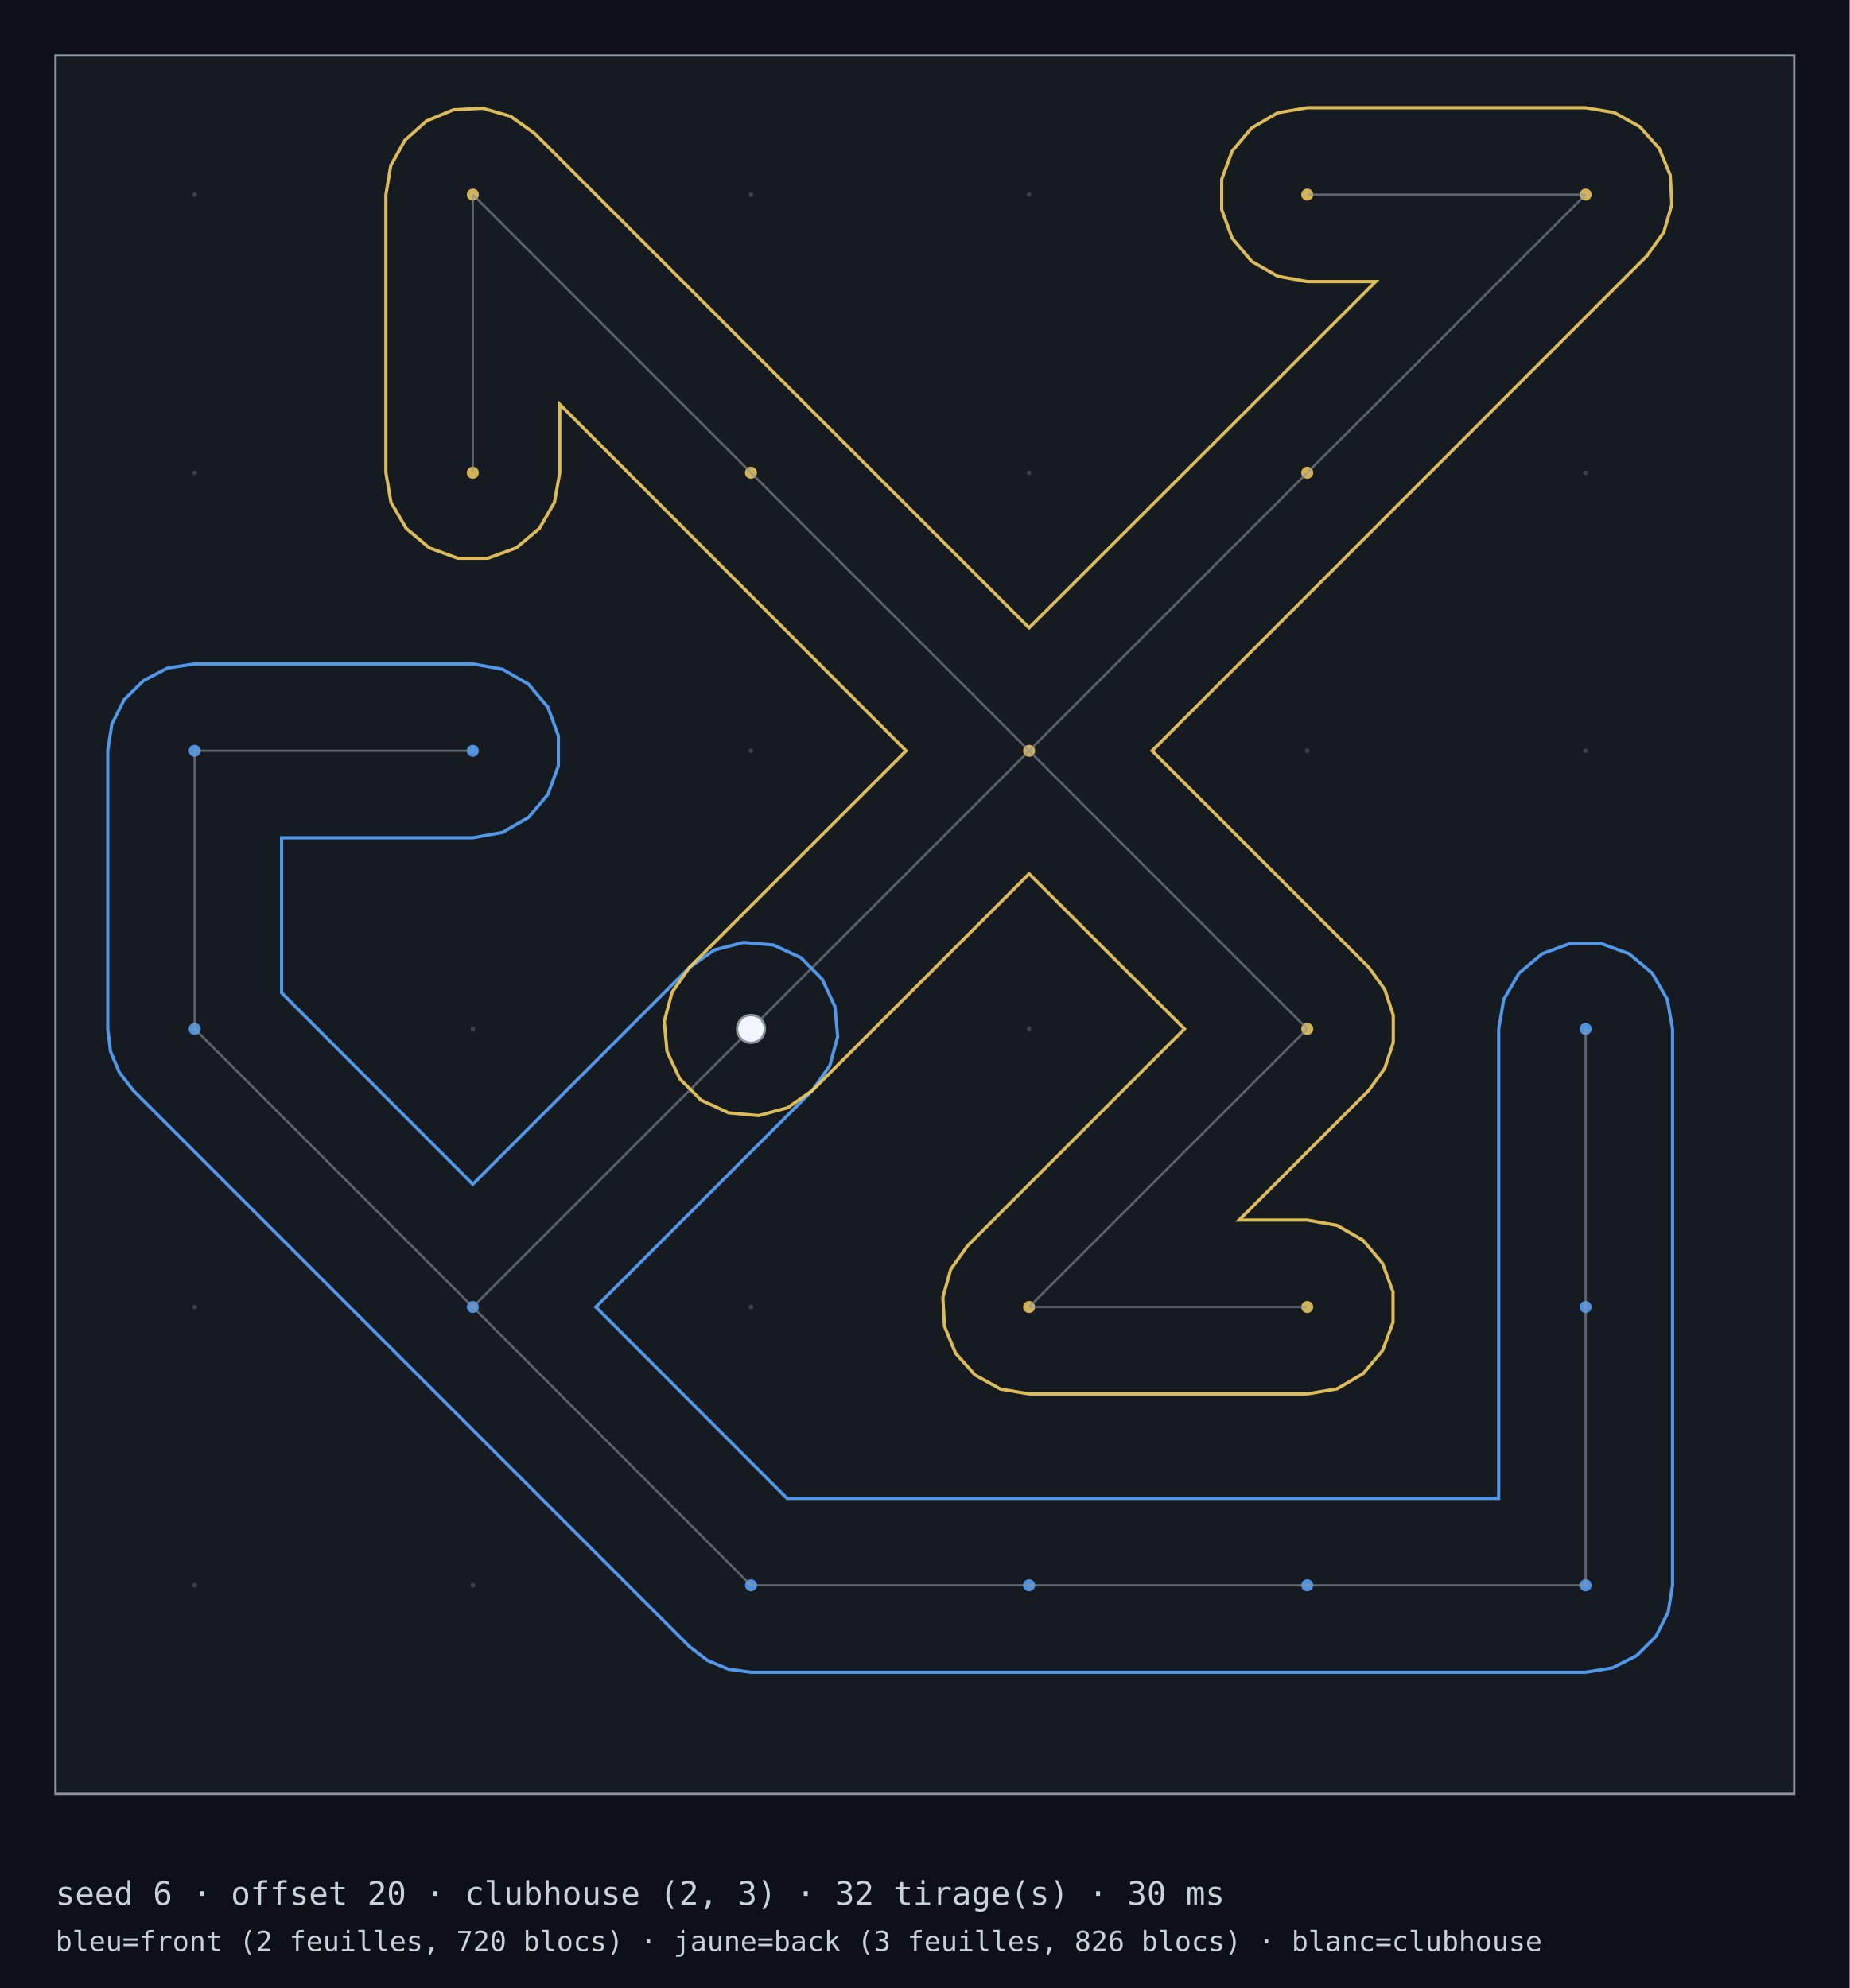
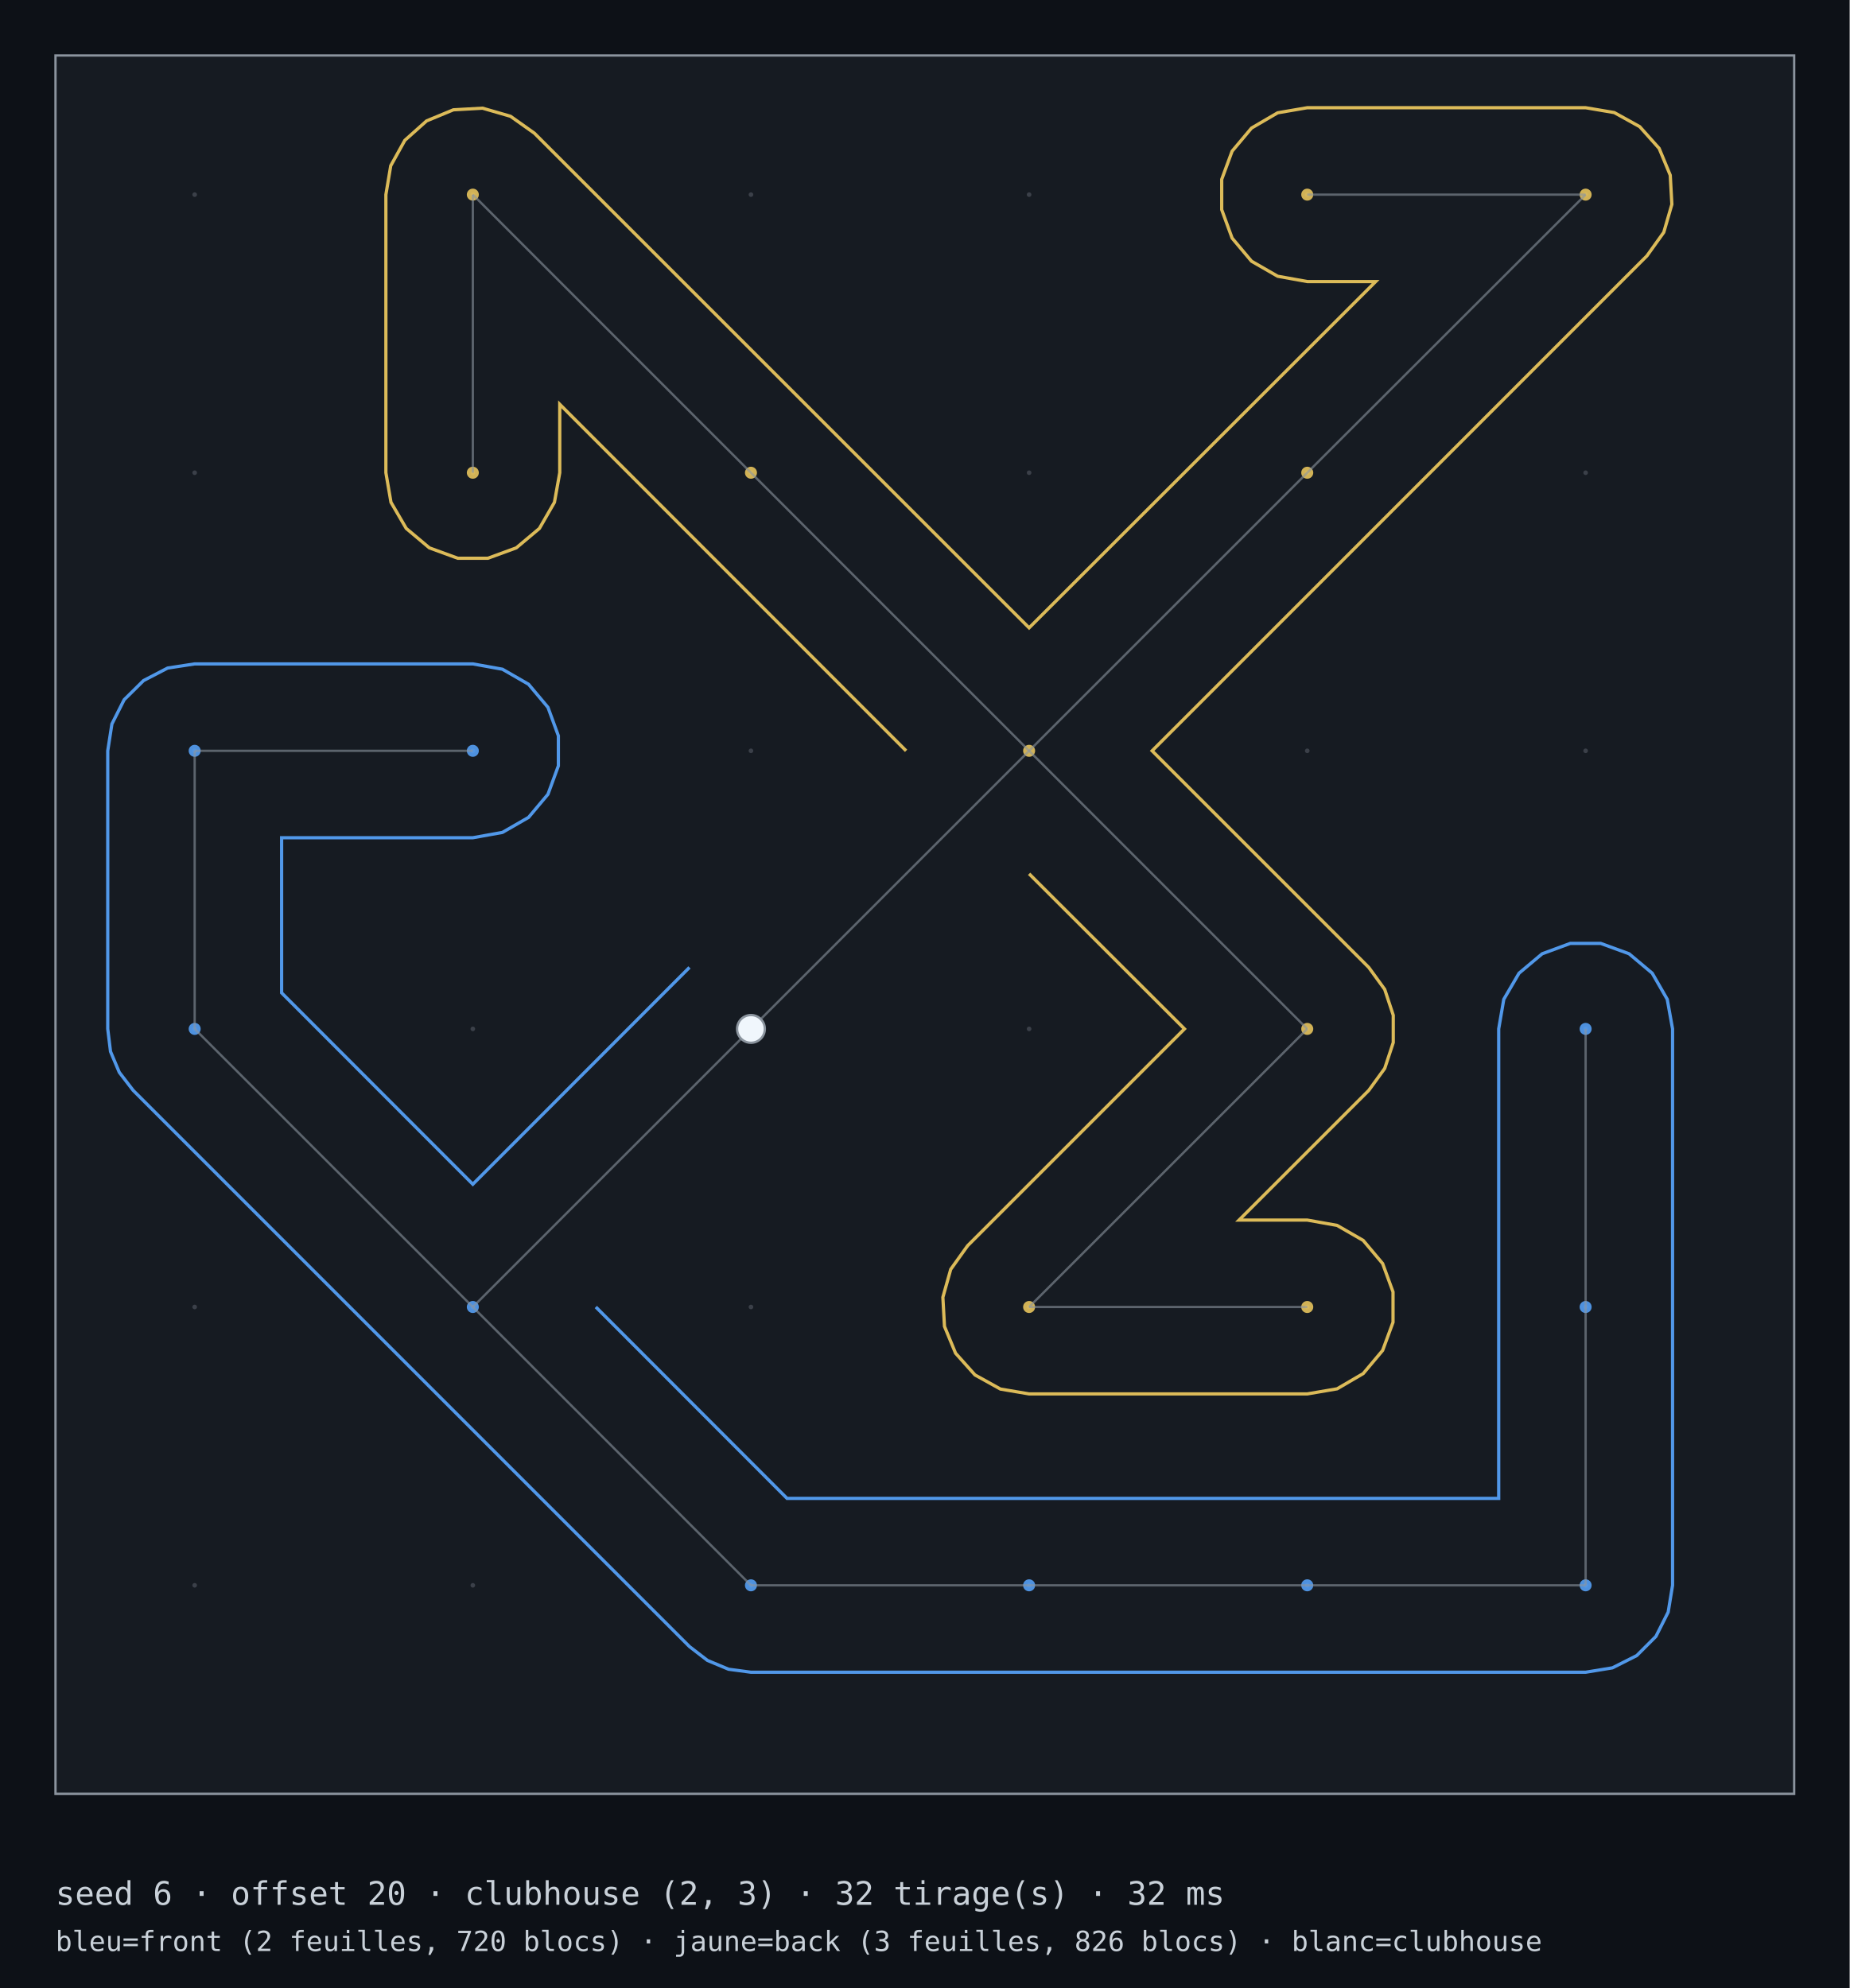
<svg xmlns="http://www.w3.org/2000/svg" width="800" height="860">
  <rect width="100%" height="100%" fill="#0d1117" />
  <rect x="24" y="24" width="752.0" height="752.0" fill="#161b22" stroke="#8b949e" />
  <style>text{font-family:monospace;fill:#c9d1d9}</style>
  <circle cx="84.2" cy="84.2" r="1.0" fill="#3b4049" />
  <circle cx="84.2" cy="204.5" r="1.0" fill="#3b4049" />
  <circle cx="84.2" cy="324.8" r="1.0" fill="#3b4049" />
  <circle cx="84.2" cy="445.1" r="1.0" fill="#3b4049" />
  <circle cx="84.2" cy="565.4" r="1.0" fill="#3b4049" />
  <circle cx="84.2" cy="685.8" r="1.0" fill="#3b4049" />
  <circle cx="204.5" cy="84.2" r="1.0" fill="#3b4049" />
  <circle cx="204.5" cy="204.5" r="1.0" fill="#3b4049" />
  <circle cx="204.5" cy="324.8" r="1.0" fill="#3b4049" />
  <circle cx="204.5" cy="445.1" r="1.0" fill="#3b4049" />
  <circle cx="204.5" cy="565.4" r="1.0" fill="#3b4049" />
  <circle cx="204.5" cy="685.8" r="1.0" fill="#3b4049" />
  <circle cx="324.8" cy="84.2" r="1.0" fill="#3b4049" />
  <circle cx="324.8" cy="204.5" r="1.0" fill="#3b4049" />
  <circle cx="324.8" cy="324.8" r="1.0" fill="#3b4049" />
  <circle cx="324.8" cy="445.1" r="1.0" fill="#3b4049" />
  <circle cx="324.8" cy="565.4" r="1.0" fill="#3b4049" />
  <circle cx="324.8" cy="685.8" r="1.0" fill="#3b4049" />
  <circle cx="445.1" cy="84.2" r="1.0" fill="#3b4049" />
  <circle cx="445.1" cy="204.5" r="1.0" fill="#3b4049" />
  <circle cx="445.1" cy="324.8" r="1.0" fill="#3b4049" />
  <circle cx="445.1" cy="445.1" r="1.0" fill="#3b4049" />
  <circle cx="445.1" cy="565.4" r="1.0" fill="#3b4049" />
  <circle cx="445.1" cy="685.8" r="1.0" fill="#3b4049" />
  <circle cx="565.4" cy="84.2" r="1.0" fill="#3b4049" />
  <circle cx="565.4" cy="204.5" r="1.0" fill="#3b4049" />
  <circle cx="565.4" cy="324.8" r="1.0" fill="#3b4049" />
  <circle cx="565.4" cy="445.1" r="1.0" fill="#3b4049" />
  <circle cx="565.4" cy="565.4" r="1.0" fill="#3b4049" />
  <circle cx="565.4" cy="685.8" r="1.0" fill="#3b4049" />
  <circle cx="685.8" cy="84.2" r="1.0" fill="#3b4049" />
  <circle cx="685.8" cy="204.5" r="1.0" fill="#3b4049" />
  <circle cx="685.8" cy="324.8" r="1.0" fill="#3b4049" />
  <circle cx="685.8" cy="445.1" r="1.0" fill="#3b4049" />
  <circle cx="685.8" cy="565.4" r="1.0" fill="#3b4049" />
  <circle cx="685.8" cy="685.8" r="1.0" fill="#3b4049" />
  <circle cx="204.5" cy="565.4" r="2.6" fill="#58a6ff" fill-opacity="0.85" />
  <circle cx="324.8" cy="685.8" r="2.6" fill="#58a6ff" fill-opacity="0.85" />
  <circle cx="84.2" cy="445.1" r="2.6" fill="#58a6ff" fill-opacity="0.85" />
  <circle cx="84.2" cy="324.8" r="2.6" fill="#58a6ff" fill-opacity="0.85" />
  <circle cx="204.5" cy="324.8" r="2.6" fill="#58a6ff" fill-opacity="0.85" />
  <circle cx="445.1" cy="685.8" r="2.6" fill="#58a6ff" fill-opacity="0.85" />
  <circle cx="565.4" cy="685.8" r="2.6" fill="#58a6ff" fill-opacity="0.85" />
  <circle cx="685.8" cy="685.8" r="2.6" fill="#58a6ff" fill-opacity="0.85" />
  <circle cx="685.8" cy="565.4" r="2.6" fill="#58a6ff" fill-opacity="0.85" />
  <circle cx="685.8" cy="445.1" r="2.6" fill="#58a6ff" fill-opacity="0.85" />
  <circle cx="445.1" cy="324.8" r="2.6" fill="#f2cc60" fill-opacity="0.85" />
  <circle cx="324.8" cy="204.5" r="2.6" fill="#f2cc60" fill-opacity="0.85" />
  <circle cx="565.4" cy="204.5" r="2.6" fill="#f2cc60" fill-opacity="0.85" />
  <circle cx="565.4" cy="445.1" r="2.6" fill="#f2cc60" fill-opacity="0.85" />
  <circle cx="445.1" cy="565.4" r="2.6" fill="#f2cc60" fill-opacity="0.85" />
  <circle cx="565.4" cy="565.4" r="2.6" fill="#f2cc60" fill-opacity="0.85" />
  <circle cx="685.8" cy="84.2" r="2.6" fill="#f2cc60" fill-opacity="0.85" />
  <circle cx="565.4" cy="84.2" r="2.6" fill="#f2cc60" fill-opacity="0.85" />
  <circle cx="204.5" cy="84.2" r="2.6" fill="#f2cc60" fill-opacity="0.85" />
  <circle cx="204.5" cy="204.5" r="2.6" fill="#f2cc60" fill-opacity="0.85" />
  <line x1="324.8" y1="445.1" x2="204.5" y2="565.4" stroke="#8b949e" stroke-width="1.0" stroke-opacity="0.6" />
  <line x1="324.8" y1="445.1" x2="445.1" y2="324.8" stroke="#8b949e" stroke-width="1.0" stroke-opacity="0.6" />
  <line x1="204.5" y1="565.4" x2="324.8" y2="685.8" stroke="#8b949e" stroke-width="1.0" stroke-opacity="0.6" />
  <line x1="445.1" y1="324.8" x2="324.8" y2="204.5" stroke="#8b949e" stroke-width="1.0" stroke-opacity="0.6" />
  <line x1="324.8" y1="685.8" x2="445.1" y2="685.8" stroke="#8b949e" stroke-width="1.0" stroke-opacity="0.6" />
  <line x1="324.8" y1="204.5" x2="204.5" y2="84.2" stroke="#8b949e" stroke-width="1.0" stroke-opacity="0.6" />
  <line x1="445.1" y1="685.8" x2="565.4" y2="685.8" stroke="#8b949e" stroke-width="1.0" stroke-opacity="0.6" />
  <line x1="204.5" y1="84.2" x2="204.5" y2="204.5" stroke="#8b949e" stroke-width="1.0" stroke-opacity="0.6" />
  <line x1="565.4" y1="685.8" x2="685.8" y2="685.8" stroke="#8b949e" stroke-width="1.0" stroke-opacity="0.6" />
  <line x1="685.8" y1="685.8" x2="685.8" y2="565.4" stroke="#8b949e" stroke-width="1.0" stroke-opacity="0.6" />
  <line x1="445.1" y1="324.8" x2="565.4" y2="204.5" stroke="#8b949e" stroke-width="1.0" stroke-opacity="0.6" />
  <line x1="685.8" y1="565.4" x2="685.8" y2="445.1" stroke="#8b949e" stroke-width="1.0" stroke-opacity="0.6" />
  <line x1="565.4" y1="204.5" x2="685.8" y2="84.2" stroke="#8b949e" stroke-width="1.0" stroke-opacity="0.6" />
  <line x1="685.8" y1="84.2" x2="565.4" y2="84.2" stroke="#8b949e" stroke-width="1.0" stroke-opacity="0.6" />
  <line x1="204.5" y1="565.4" x2="84.2" y2="445.1" stroke="#8b949e" stroke-width="1.0" stroke-opacity="0.6" />
  <line x1="84.2" y1="445.1" x2="84.2" y2="324.8" stroke="#8b949e" stroke-width="1.0" stroke-opacity="0.6" />
  <line x1="445.1" y1="324.8" x2="565.4" y2="445.1" stroke="#8b949e" stroke-width="1.0" stroke-opacity="0.6" />
  <line x1="84.2" y1="324.8" x2="204.5" y2="324.8" stroke="#8b949e" stroke-width="1.0" stroke-opacity="0.6" />
  <line x1="565.4" y1="445.1" x2="445.1" y2="565.4" stroke="#8b949e" stroke-width="1.0" stroke-opacity="0.6" />
  <line x1="445.1" y1="565.4" x2="565.4" y2="565.4" stroke="#8b949e" stroke-width="1.0" stroke-opacity="0.6" />
-   <polygon points="351.4,471.7 358.9,461.0 362.3,448.4 361.1,435.4 355.6,423.6 346.4,414.3 334.5,408.8 321.5,407.7 308.9,411.0 298.2,418.5 204.5,512.3 121.8,429.5 121.8,362.4 204.5,362.4 217.3,360.1 228.6,353.6 237.0,343.6 241.5,331.3 241.5,318.3 237.0,306.0 228.6,296.0 217.3,289.5 204.5,287.2 84.2,287.2 72.5,289.0 62.1,294.4 53.7,302.7 48.4,313.2 46.6,324.8 46.6,445.1 47.8,454.9 51.6,463.9 57.6,471.7 298.2,712.3 306.0,718.3 315.1,722.1 324.8,723.4 685.8,723.4 697.4,721.5 707.9,716.2 716.2,707.9 721.5,697.4 723.4,685.8 723.4,445.1 721.1,432.3 714.6,421.0 704.6,412.6 692.3,408.1 679.2,408.1 667.0,412.6 657.0,421.0 650.4,432.3 648.2,445.1 648.2,648.2 340.4,648.2 257.7,565.4" fill="none" stroke="#58a6ff" stroke-width="1.4" stroke-opacity="0.9" />
-   <polygon points="298.2,418.5 290.7,429.2 287.3,441.8 288.5,454.9 294.0,466.7 303.2,475.9 315.1,481.4 328.1,482.6 340.7,479.2 351.4,471.7 445.1,378.0 512.3,445.1 418.5,538.9 411.2,549.1 407.8,561.2 408.5,573.8 413.3,585.4 421.7,594.8 432.7,600.9 445.1,603.0 565.4,603.0 578.3,600.8 589.6,594.2 598.0,584.2 602.5,572.0 602.5,558.9 598.0,546.6 589.6,536.6 578.3,530.1 565.4,527.8 535.9,527.8 592.0,471.7 598.9,462.2 602.6,451.0 602.6,439.2 598.9,428.0 592.0,418.5 498.3,324.8 712.3,110.7 719.6,100.5 723.1,88.4 722.4,75.8 717.6,64.2 709.2,54.8 698.2,48.7 685.8,46.6 565.4,46.6 552.6,48.8 541.3,55.4 532.9,65.4 528.4,77.6 528.4,90.7 532.9,103.0 541.3,113.0 552.6,119.5 565.4,121.8 595.0,121.8 445.1,271.6 231.1,57.6 220.8,50.3 208.7,46.8 196.1,47.5 184.5,52.3 175.1,60.7 169.0,71.7 166.9,84.2 166.9,204.5 169.1,217.3 175.7,228.6 185.7,237.0 198.0,241.5 211.0,241.5 223.3,237.0 233.3,228.6 239.8,217.3 242.1,204.5 242.1,174.9 391.9,324.8" fill="none" stroke="#f2cc60" stroke-width="1.4" stroke-opacity="0.9" />
+   <polyline points="298.2,418.5 204.5,512.3 121.8,429.5 121.8,362.4 204.5,362.4 217.3,360.1 228.6,353.6 237.0,343.6 241.5,331.3 241.5,318.3 237.0,306.0 228.6,296.0 217.3,289.5 204.5,287.2 84.2,287.2 72.5,289.0 62.1,294.4 53.7,302.7 48.4,313.2 46.6,324.8 46.6,445.1 47.8,454.9 51.6,463.9 57.6,471.7 298.2,712.3 306.0,718.3 315.1,722.1 324.8,723.4 685.8,723.4 697.4,721.5 707.9,716.2 716.2,707.9 721.5,697.4 723.4,685.8 723.4,445.1 721.1,432.3 714.6,421.0 704.6,412.6 692.3,408.1 679.2,408.1 667.0,412.6 657.0,421.0 650.4,432.3 648.2,445.1 648.2,648.2 340.4,648.2 257.7,565.4" fill="none" stroke="#58a6ff" stroke-width="1.4" stroke-opacity="0.9" />
+   <polyline points="445.1,378.0 512.3,445.1 418.5,538.9 411.2,549.1 407.8,561.2 408.5,573.8 413.3,585.4 421.7,594.8 432.7,600.9 445.1,603.0 565.4,603.0 578.3,600.8 589.6,594.2 598.0,584.2 602.5,572.0 602.5,558.9 598.0,546.6 589.6,536.6 578.3,530.1 565.4,527.8 535.9,527.8 592.0,471.7 598.9,462.2 602.6,451.0 602.6,439.2 598.9,428.0 592.0,418.5 498.3,324.8 712.3,110.7 719.6,100.5 723.1,88.4 722.4,75.8 717.6,64.2 709.2,54.8 698.2,48.7 685.8,46.6 565.4,46.6 552.6,48.8 541.3,55.4 532.9,65.4 528.4,77.6 528.4,90.7 532.9,103.0 541.3,113.0 552.6,119.5 565.4,121.8 595.0,121.8 445.1,271.6 231.1,57.6 220.8,50.3 208.7,46.8 196.1,47.5 184.5,52.3 175.1,60.7 169.0,71.7 166.9,84.2 166.9,204.5 169.1,217.3 175.7,228.6 185.7,237.0 198.0,241.5 211.0,241.5 223.3,237.0 233.3,228.6 239.8,217.3 242.1,204.5 242.1,174.9 391.9,324.8" fill="none" stroke="#f2cc60" stroke-width="1.4" stroke-opacity="0.9" />
  <circle cx="324.8" cy="445.1" r="6" fill="#f0f6fc" stroke="#8b949e" />
-   <text x="24" y="824" font-size="14">seed 6 · offset 20 · clubhouse (2, 3) · 32 tirage(s) · 30 ms</text>
+   <text x="24" y="824" font-size="14">seed 6 · offset 20 · clubhouse (2, 3) · 32 tirage(s) · 32 ms</text>
  <text x="24" y="844" font-size="12">bleu=front (2 feuilles, 720 blocs) · jaune=back (3 feuilles, 826 blocs) · blanc=clubhouse</text>
</svg>
